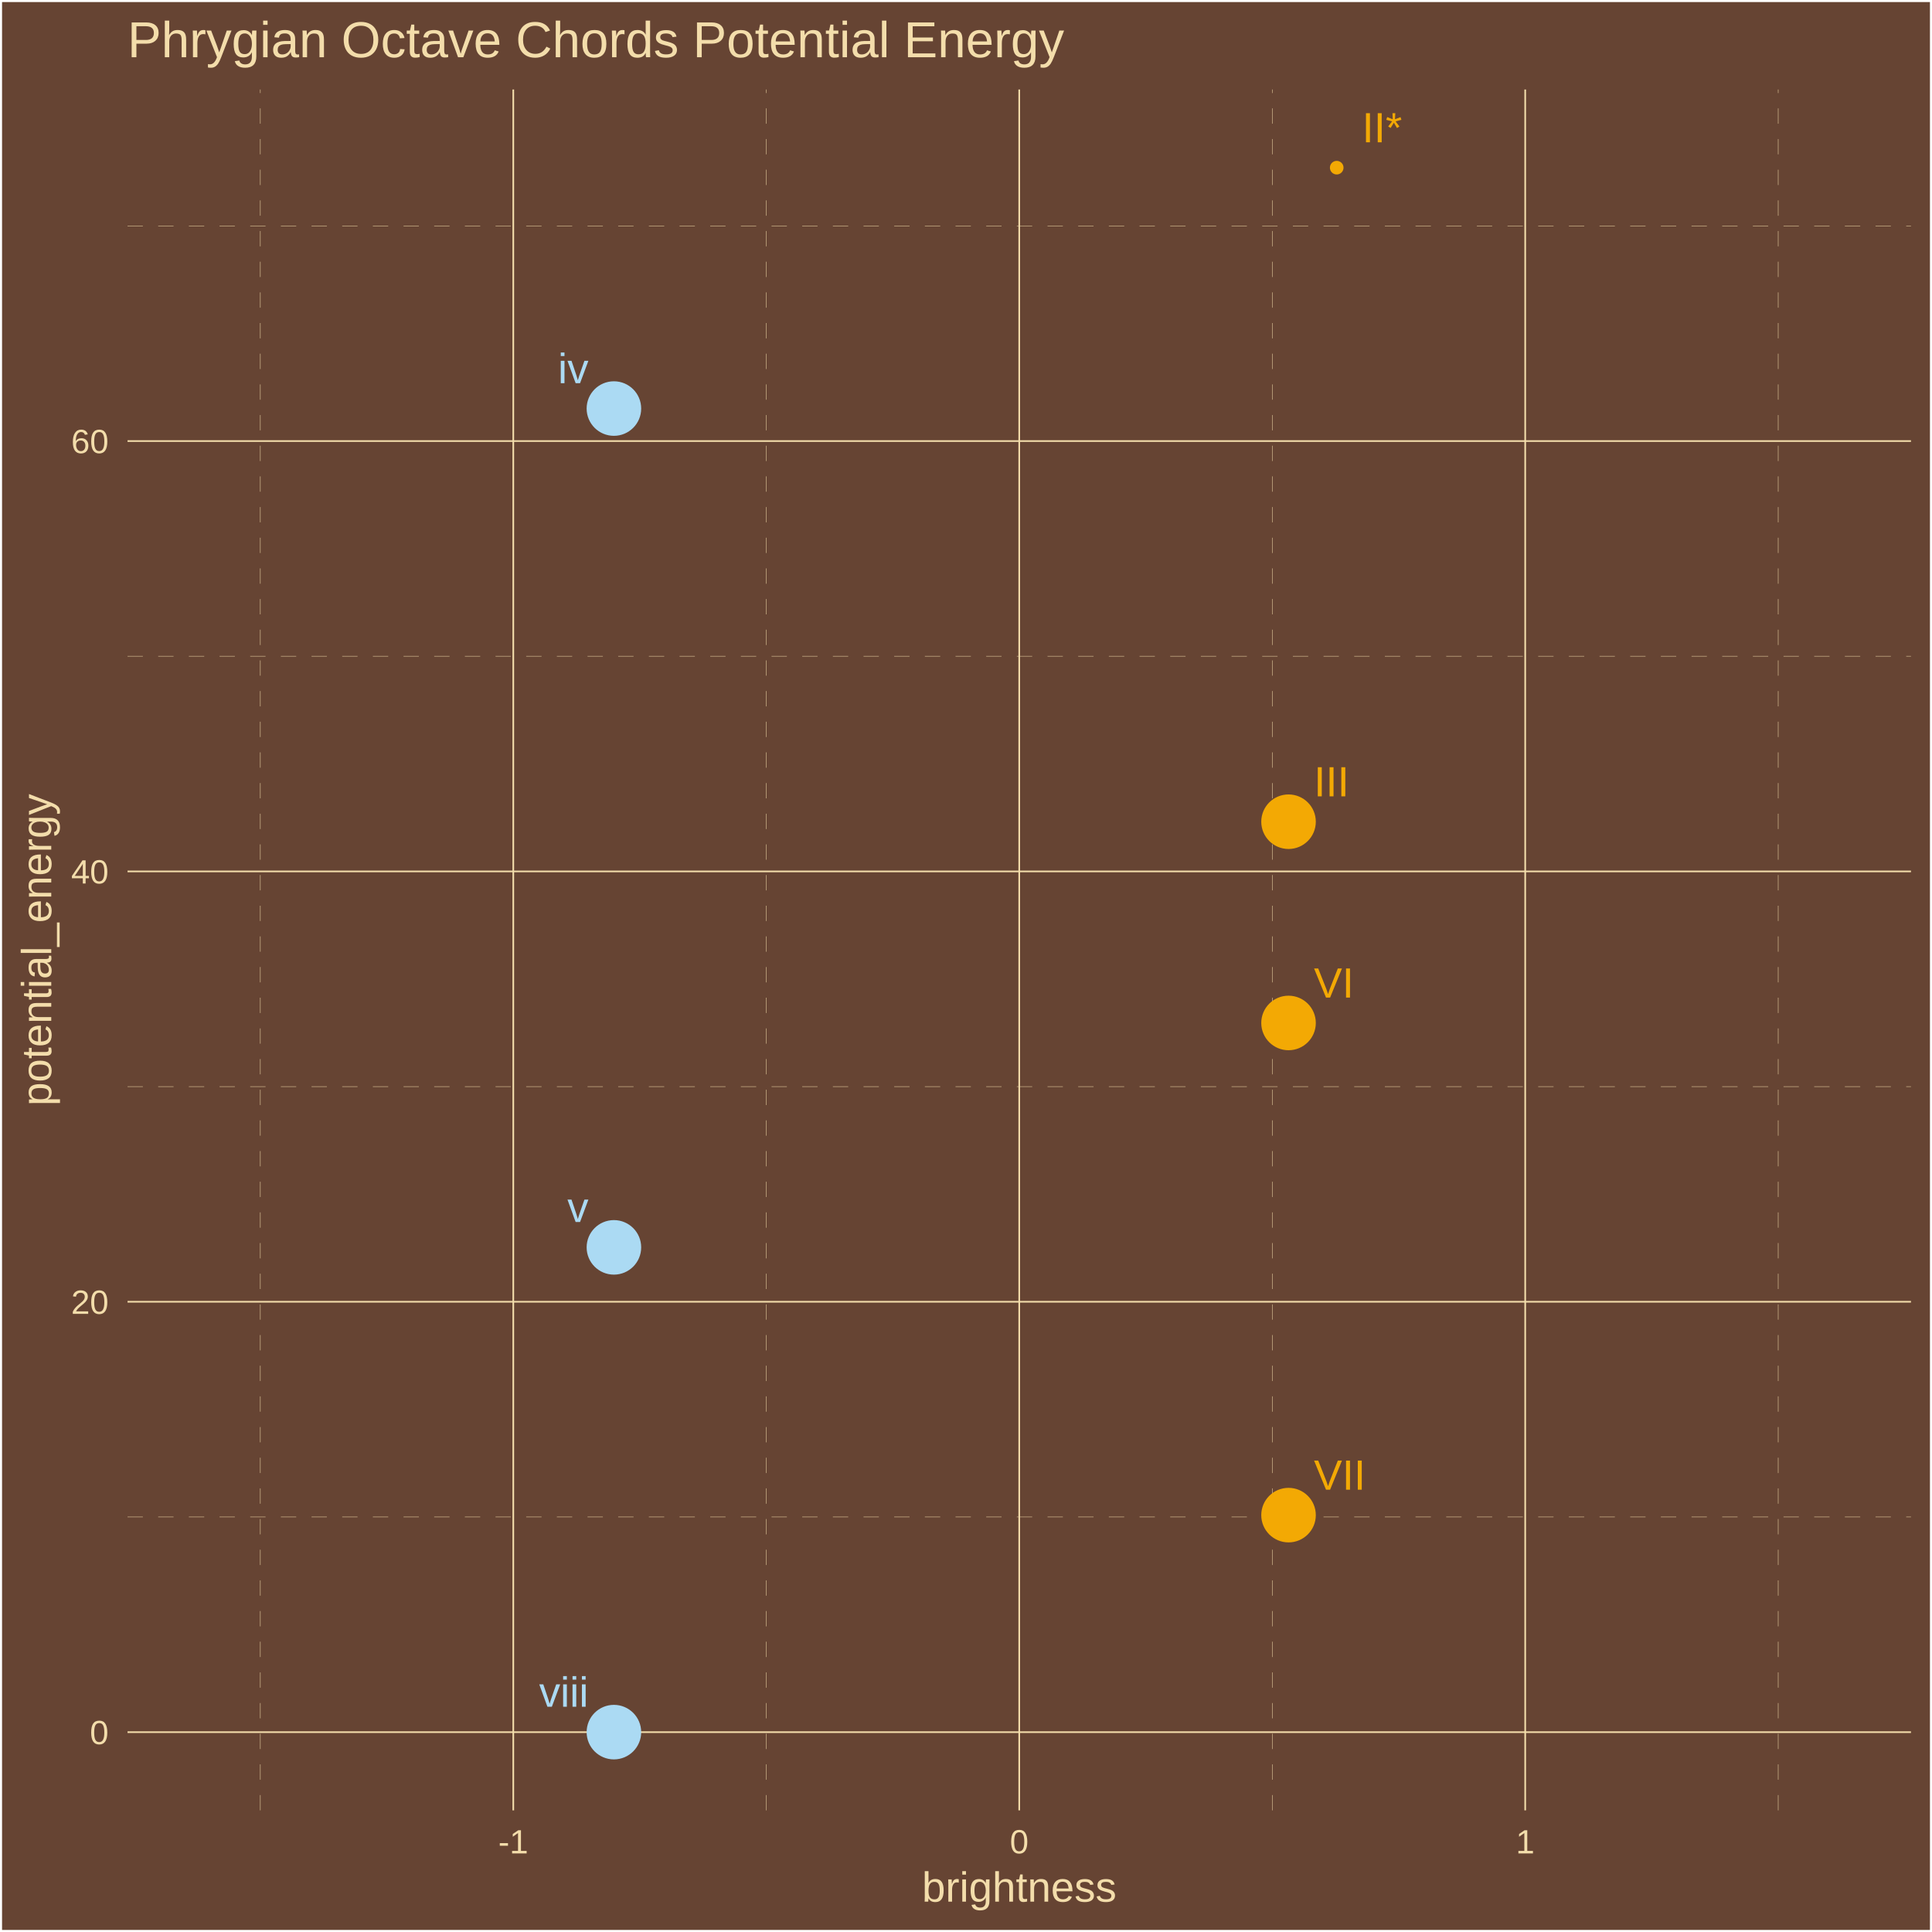
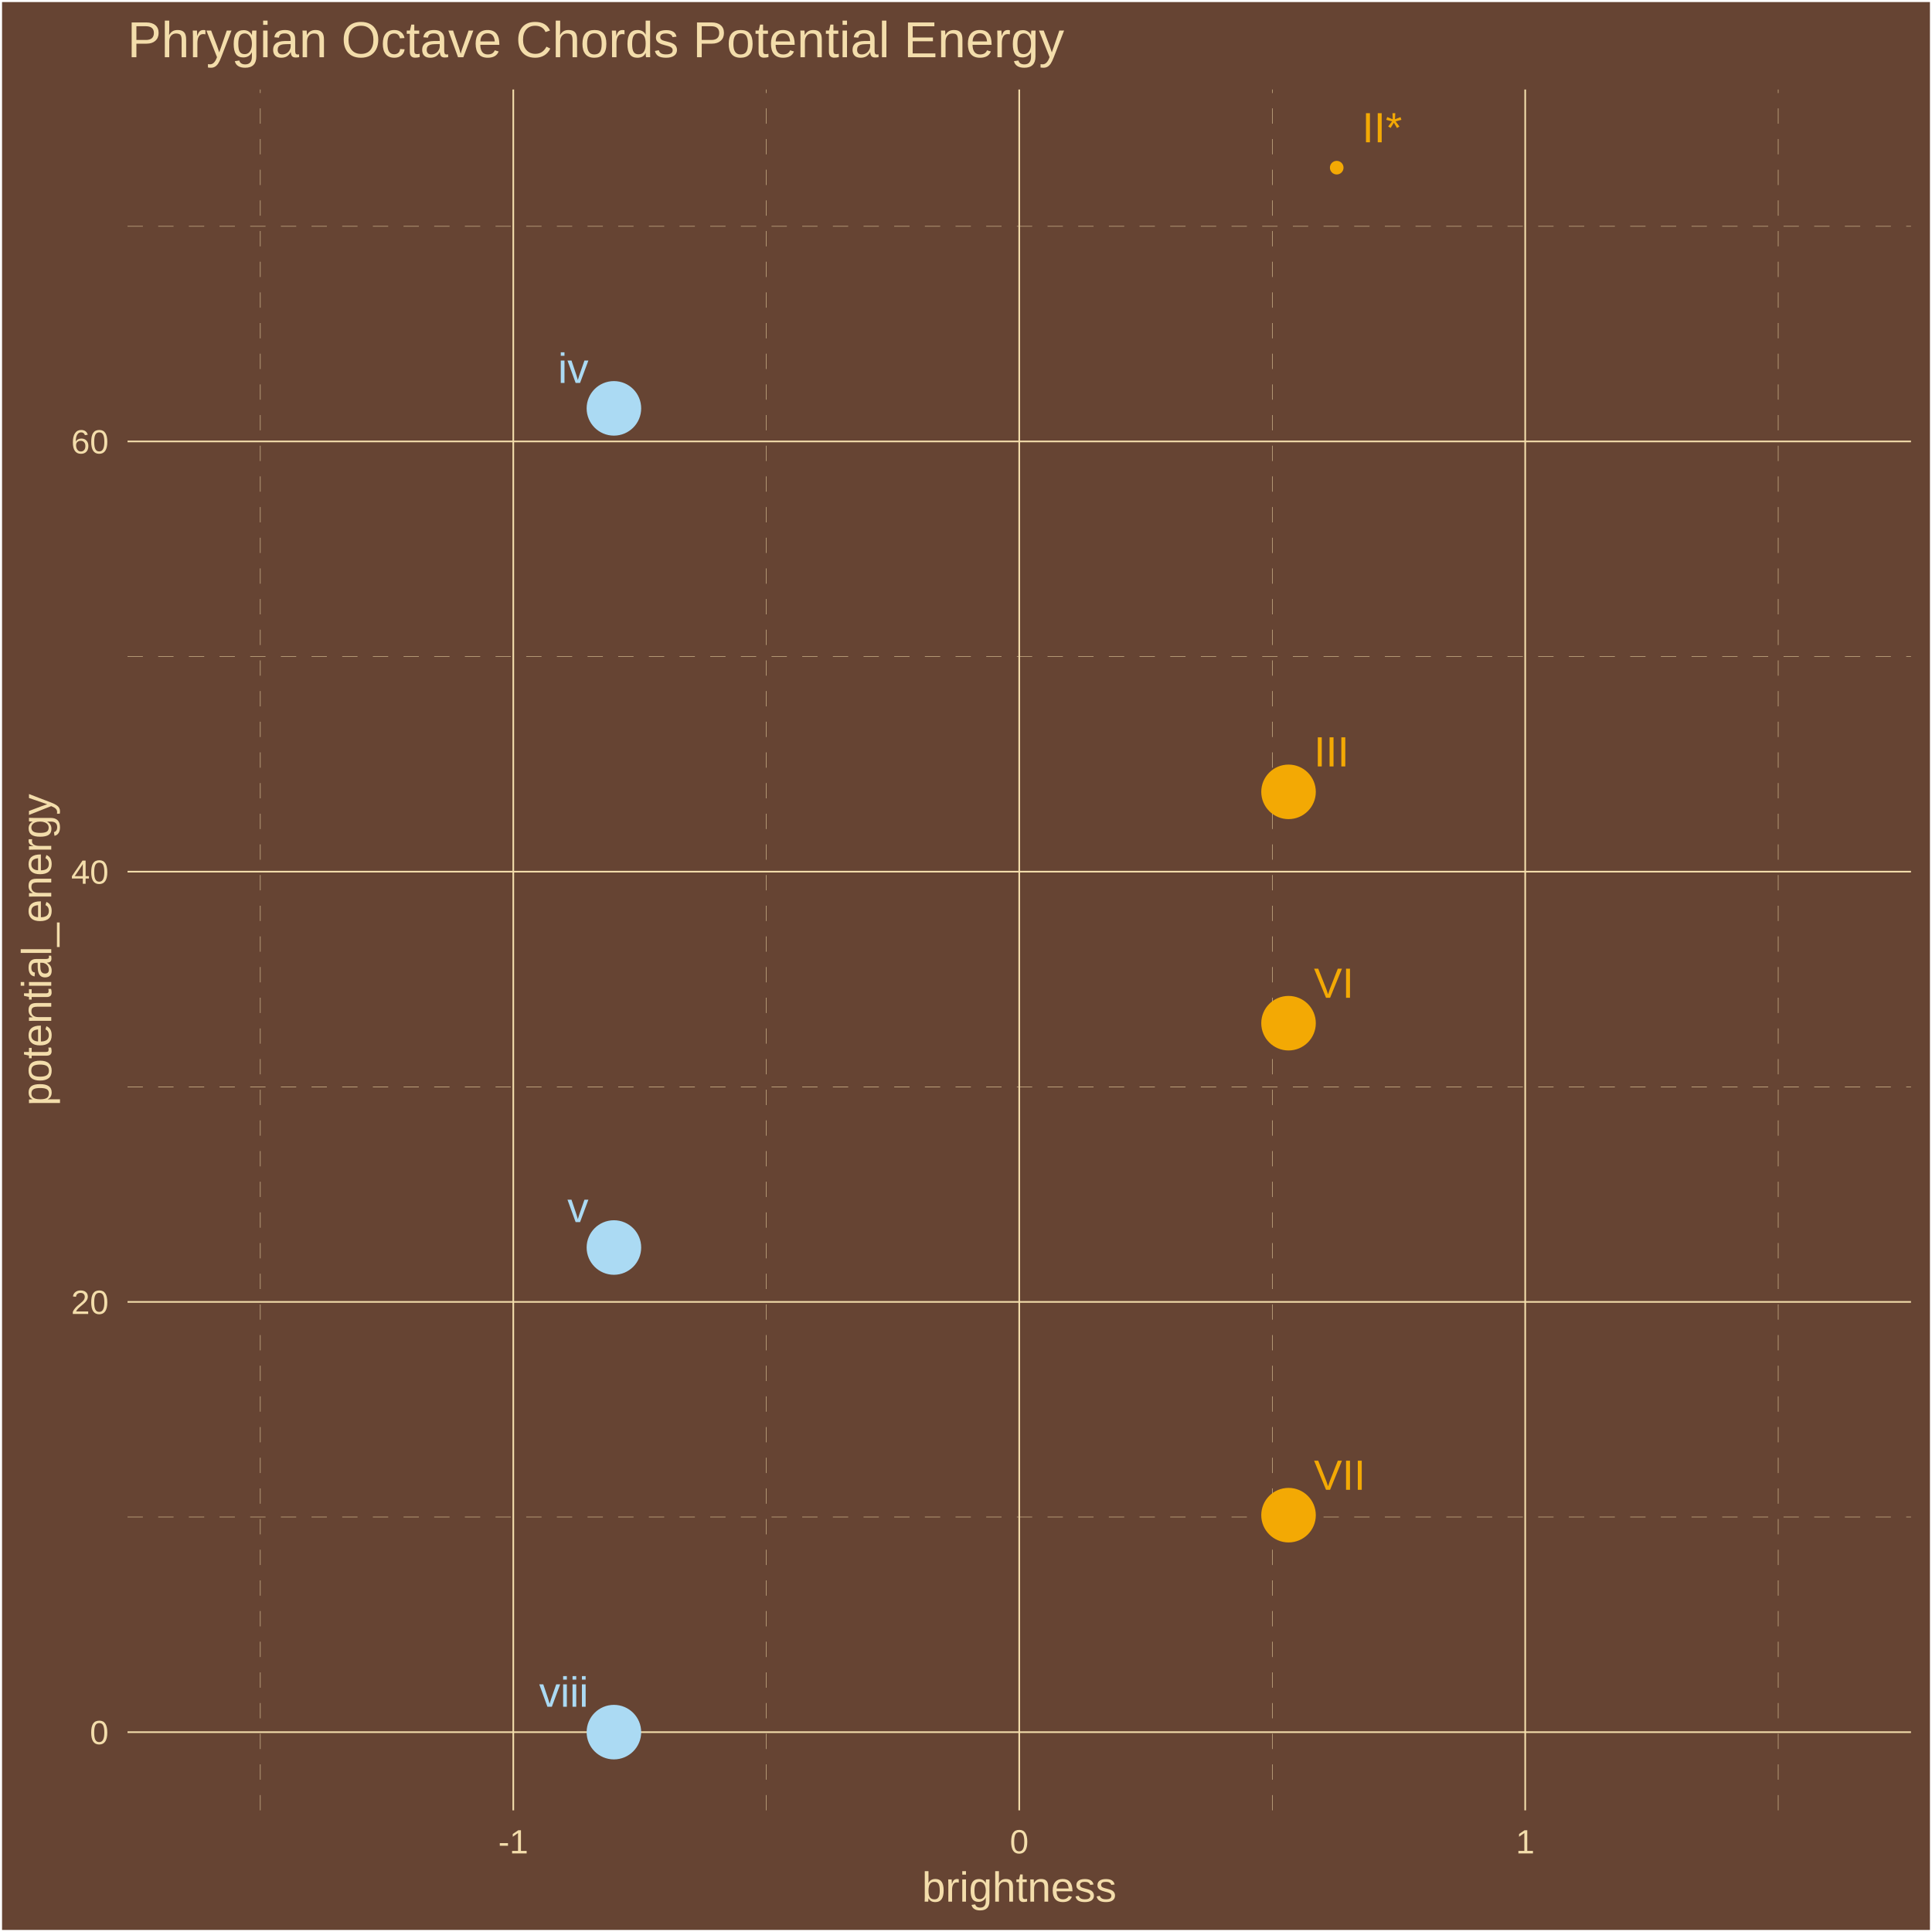
<svg xmlns="http://www.w3.org/2000/svg" class="svglite" width="504.00pt" height="504.00pt" viewBox="0 0 504.00 504.00">
  <defs>
    <style type="text/css">
    .svglite line, .svglite polyline, .svglite polygon, .svglite path, .svglite rect, .svglite circle {
      fill: none;
      stroke: #000000;
      stroke-linecap: round;
      stroke-linejoin: round;
      stroke-miterlimit: 10.00;
    }
    .svglite text {
      white-space: pre;
    }
  </style>
  </defs>
  <rect width="100%" height="100%" style="stroke: none; fill: #664433;" />
  <defs>
    <clipPath id="cpMC4wMHw1MDQuMDB8MC4wMHw1MDQuMDA=">
      <rect x="0.00" y="0.00" width="504.00" height="504.00" />
    </clipPath>
  </defs>
  <g clip-path="url(#cpMC4wMHw1MDQuMDB8MC4wMHw1MDQuMDA=)">
    <rect x="0.00" y="0" width="504.00" height="504.00" style="stroke-width: 1.07; stroke: #FFFFFF; fill: #664433;" />
  </g>
  <defs>
    <clipPath id="cpMzMuMjd8NDk4LjUyfDIzLjM0fDQ3Mi4yNw==">
      <rect x="33.27" y="23.34" width="465.25" height="448.93" />
    </clipPath>
  </defs>
  <g clip-path="url(#cpMzMuMjd8NDk4LjUyfDIzLjM0fDQ3Mi4yNw==)">
    <rect x="33.27" y="23.34" width="465.25" height="448.93" style="stroke-width: 1.07; stroke: none; fill: #664433;" />
-     <polyline points="33.27,395.73 498.52,395.73 " style="stroke-width: 0.11; stroke: #F3DDAB; stroke-dasharray: 4.00,4.00; stroke-linecap: butt;" />
-     <polyline points="33.27,283.46 498.52,283.46 " style="stroke-width: 0.11; stroke: #F3DDAB; stroke-dasharray: 4.00,4.00; stroke-linecap: butt;" />
-     <polyline points="33.27,171.19 498.52,171.19 " style="stroke-width: 0.11; stroke: #F3DDAB; stroke-dasharray: 4.00,4.00; stroke-linecap: butt;" />
-     <polyline points="33.27,58.93 498.52,58.93 " style="stroke-width: 0.11; stroke: #F3DDAB; stroke-dasharray: 4.00,4.00; stroke-linecap: butt;" />
+     <polyline points="33.27,395.74 498.52,395.74 " style="stroke-width: 0.11; stroke: #F3DDAB; stroke-dasharray: 4.00,4.00; stroke-linecap: butt;" />
+     <polyline points="33.27,283.51 498.52,283.51 " style="stroke-width: 0.11; stroke: #F3DDAB; stroke-dasharray: 4.00,4.00; stroke-linecap: butt;" />
+     <polyline points="33.27,171.27 498.52,171.27 " style="stroke-width: 0.11; stroke: #F3DDAB; stroke-dasharray: 4.00,4.00; stroke-linecap: butt;" />
+     <polyline points="33.27,59.04 498.52,59.04 " style="stroke-width: 0.11; stroke: #F3DDAB; stroke-dasharray: 4.00,4.00; stroke-linecap: butt;" />
    <polyline points="67.91,472.27 67.91,23.34 " style="stroke-width: 0.11; stroke: #F3DDAB; stroke-dasharray: 4.00,4.00; stroke-linecap: butt;" />
    <polyline points="199.90,472.27 199.90,23.34 " style="stroke-width: 0.11; stroke: #F3DDAB; stroke-dasharray: 4.00,4.00; stroke-linecap: butt;" />
    <polyline points="331.89,472.27 331.89,23.34 " style="stroke-width: 0.11; stroke: #F3DDAB; stroke-dasharray: 4.00,4.00; stroke-linecap: butt;" />
    <polyline points="463.88,472.27 463.88,23.34 " style="stroke-width: 0.11; stroke: #F3DDAB; stroke-dasharray: 4.00,4.00; stroke-linecap: butt;" />
    <polyline points="33.27,451.86 498.52,451.86 " style="stroke-width: 0.43; stroke: #F3DDAB; stroke-linecap: butt;" />
-     <polyline points="33.27,339.59 498.52,339.59 " style="stroke-width: 0.43; stroke: #F3DDAB; stroke-linecap: butt;" />
-     <polyline points="33.27,227.33 498.52,227.33 " style="stroke-width: 0.43; stroke: #F3DDAB; stroke-linecap: butt;" />
-     <polyline points="33.27,115.06 498.52,115.06 " style="stroke-width: 0.43; stroke: #F3DDAB; stroke-linecap: butt;" />
+     <polyline points="33.27,339.63 498.52,339.63 " style="stroke-width: 0.43; stroke: #F3DDAB; stroke-linecap: butt;" />
+     <polyline points="33.27,227.39 498.52,227.39 " style="stroke-width: 0.43; stroke: #F3DDAB; stroke-linecap: butt;" />
+     <polyline points="33.27,115.16 498.52,115.16 " style="stroke-width: 0.43; stroke: #F3DDAB; stroke-linecap: butt;" />
    <polyline points="133.90,472.27 133.90,23.34 " style="stroke-width: 0.43; stroke: #F3DDAB; stroke-linecap: butt;" />
    <polyline points="265.89,472.27 265.89,23.34 " style="stroke-width: 0.43; stroke: #F3DDAB; stroke-linecap: butt;" />
    <polyline points="397.88,472.27 397.88,23.34 " style="stroke-width: 0.43; stroke: #F3DDAB; stroke-linecap: butt;" />
    <circle cx="160.15" cy="451.86" r="6.76" style="stroke-width: 0.71; stroke: #ABDAF3; fill: #ABDAF3;" />
-     <circle cx="336.14" cy="395.25" r="6.76" style="stroke-width: 0.71; stroke: #F3A904; fill: #F3A904;" />
-     <circle cx="336.14" cy="266.86" r="6.76" style="stroke-width: 0.71; stroke: #F3A904; fill: #F3A904;" />
-     <circle cx="160.15" cy="325.40" r="6.76" style="stroke-width: 0.71; stroke: #ABDAF3; fill: #ABDAF3;" />
-     <circle cx="160.15" cy="106.58" r="6.76" style="stroke-width: 0.71; stroke: #ABDAF3; fill: #ABDAF3;" />
-     <circle cx="336.14" cy="214.36" r="6.76" style="stroke-width: 0.71; stroke: #F3A904; fill: #F3A904;" />
+     <circle cx="336.14" cy="395.26" r="6.76" style="stroke-width: 0.71; stroke: #F3A904; fill: #F3A904;" />
+     <circle cx="336.14" cy="266.92" r="6.76" style="stroke-width: 0.71; stroke: #F3A904; fill: #F3A904;" />
+     <circle cx="160.15" cy="325.44" r="6.76" style="stroke-width: 0.71; stroke: #ABDAF3; fill: #ABDAF3;" />
+     <circle cx="160.15" cy="106.53" r="6.76" style="stroke-width: 0.71; stroke: #ABDAF3; fill: #ABDAF3;" />
+     <circle cx="336.14" cy="206.57" r="6.76" style="stroke-width: 0.71; stroke: #F3A904; fill: #F3A904;" />
    <circle cx="348.71" cy="43.74" r="1.42" style="stroke-width: 0.71; stroke: #F3A904; fill: #F3A904;" />
    <polygon points="135.06,451.86 157.99,451.86 157.91,451.86 158.26,451.84 158.60,451.77 158.92,451.65 159.22,451.48 159.49,451.26 159.72,451.00 159.91,450.70 160.04,450.38 160.13,450.05 160.15,449.70 160.15,449.70 160.15,431.71 160.15,431.71 160.13,431.36 160.04,431.02 159.91,430.70 159.72,430.41 159.49,430.15 159.22,429.93 158.92,429.76 158.60,429.63 158.26,429.56 157.99,429.55 135.06,429.55 135.32,429.56 134.97,429.55 134.62,429.59 134.29,429.69 133.98,429.84 133.69,430.03 133.44,430.28 133.23,430.55 133.07,430.86 132.96,431.19 132.90,431.53 132.90,431.71 132.90,449.70 132.90,449.53 132.90,449.87 132.96,450.22 133.07,450.55 133.23,450.85 133.44,451.13 133.69,451.37 133.98,451.57 134.29,451.72 134.62,451.82 134.97,451.86 " style="stroke-width: nan; stroke: none;" />
    <text x="153.53" y="445.24" text-anchor="end" style="font-size: 11.04px;fill: #ABDAF3; font-family: &quot;Arial&quot;;" textLength="12.86px" lengthAdjust="spacingAndGlyphs">viii</text>
-     <polygon points="338.30,395.25 361.87,395.25 361.79,395.25 362.13,395.23 362.47,395.16 362.80,395.04 363.10,394.86 363.37,394.64 363.60,394.38 363.79,394.09 363.92,393.77 364.01,393.43 364.03,393.09 364.03,393.09 364.03,375.09 364.03,375.09 364.01,374.75 363.92,374.41 363.79,374.09 363.60,373.80 363.37,373.54 363.10,373.32 362.80,373.14 362.47,373.02 362.13,372.95 361.87,372.93 338.30,372.93 338.56,372.95 338.21,372.94 337.87,372.98 337.53,373.07 337.22,373.22 336.93,373.42 336.68,373.66 336.47,373.94 336.31,374.25 336.20,374.58 336.15,374.92 336.14,375.09 336.14,393.09 336.15,392.91 336.15,393.26 336.20,393.60 336.31,393.93 336.47,394.24 336.68,394.52 336.93,394.76 337.22,394.96 337.53,395.11 337.87,395.20 338.21,395.25 " style="stroke-width: nan; stroke: none;" />
-     <text x="342.76" y="388.62" style="font-size: 11.04px;fill: #F3A904; font-family: &quot;Arial&quot;;" textLength="13.49px" lengthAdjust="spacingAndGlyphs">VII</text>
-     <polygon points="338.30,266.86 358.81,266.86 358.72,266.86 359.07,266.85 359.41,266.78 359.73,266.66 360.03,266.48 360.30,266.26 360.53,266.00 360.72,265.71 360.85,265.39 360.94,265.05 360.97,264.70 360.97,264.70 360.97,246.71 360.97,246.71 360.94,246.36 360.85,246.03 360.72,245.71 360.53,245.41 360.30,245.15 360.03,244.93 359.73,244.76 359.41,244.64 359.07,244.57 358.81,244.55 338.30,244.55 338.56,244.57 338.21,244.55 337.87,244.59 337.53,244.69 337.22,244.84 336.93,245.04 336.68,245.28 336.47,245.56 336.31,245.86 336.20,246.19 336.15,246.54 336.14,246.71 336.14,264.70 336.15,264.53 336.15,264.88 336.20,265.22 336.31,265.55 336.47,265.86 336.68,266.14 336.93,266.38 337.22,266.57 337.53,266.72 337.87,266.82 338.21,266.86 " style="stroke-width: nan; stroke: none;" />
-     <text x="342.76" y="260.24" style="font-size: 11.04px;fill: #F3A904; font-family: &quot;Arial&quot;;" textLength="10.43px" lengthAdjust="spacingAndGlyphs">VI</text>
-     <polygon points="142.40,325.40 157.99,325.40 157.91,325.40 158.26,325.38 158.60,325.31 158.92,325.19 159.22,325.02 159.49,324.80 159.72,324.54 159.91,324.24 160.04,323.92 160.13,323.59 160.15,323.24 160.15,323.24 160.15,305.25 160.15,305.25 160.13,304.90 160.04,304.56 159.91,304.24 159.72,303.95 159.49,303.69 159.22,303.47 158.92,303.29 158.60,303.17 158.26,303.10 157.99,303.09 142.40,303.09 142.66,303.10 142.31,303.09 141.97,303.13 141.63,303.23 141.32,303.38 141.03,303.57 140.78,303.81 140.57,304.09 140.41,304.40 140.30,304.73 140.25,305.07 140.24,305.25 140.24,323.24 140.25,323.07 140.25,323.41 140.30,323.76 140.41,324.09 140.57,324.39 140.78,324.67 141.03,324.91 141.32,325.11 141.63,325.26 141.97,325.36 142.31,325.40 " style="stroke-width: nan; stroke: none;" />
-     <text x="153.53" y="318.78" text-anchor="end" style="font-size: 11.04px;fill: #ABDAF3; font-family: &quot;Arial&quot;;" textLength="5.52px" lengthAdjust="spacingAndGlyphs">v</text>
-     <polygon points="139.95,106.58 157.99,106.58 157.91,106.58 158.26,106.57 158.60,106.50 158.92,106.37 159.22,106.20 159.49,105.98 159.72,105.72 159.91,105.43 160.04,105.11 160.13,104.77 160.15,104.42 160.15,104.42 160.15,86.43 160.15,86.43 160.13,86.08 160.04,85.74 159.91,85.42 159.72,85.13 159.49,84.87 159.22,84.65 158.92,84.48 158.60,84.35 158.26,84.28 157.99,84.27 139.95,84.27 140.21,84.28 139.86,84.27 139.52,84.31 139.19,84.41 138.87,84.56 138.59,84.76 138.33,85.00 138.13,85.27 137.96,85.58 137.85,85.91 137.80,86.25 137.79,86.43 137.79,104.42 137.80,104.25 137.80,104.60 137.85,104.94 137.96,105.27 138.13,105.58 138.33,105.85 138.59,106.09 138.87,106.29 139.19,106.44 139.52,106.54 139.86,106.58 " style="stroke-width: nan; stroke: none;" />
-     <text x="153.53" y="99.96" text-anchor="end" style="font-size: 11.04px;fill: #ABDAF3; font-family: &quot;Arial&quot;;" textLength="7.96px" lengthAdjust="spacingAndGlyphs">iv</text>
-     <polygon points="338.30,214.36 357.58,214.36 357.50,214.36 357.84,214.35 358.18,214.28 358.51,214.16 358.81,213.98 359.08,213.76 359.31,213.50 359.49,213.21 359.63,212.89 359.71,212.55 359.74,212.20 359.74,212.20 359.74,194.21 359.74,194.21 359.71,193.86 359.63,193.53 359.49,193.21 359.31,192.91 359.08,192.65 358.81,192.43 358.51,192.26 358.18,192.14 357.84,192.07 357.58,192.05 338.30,192.05 338.56,192.07 338.21,192.05 337.87,192.09 337.53,192.19 337.22,192.34 336.93,192.54 336.68,192.78 336.47,193.06 336.31,193.36 336.20,193.69 336.15,194.04 336.14,194.21 336.14,212.20 336.15,212.03 336.15,212.38 336.20,212.72 336.31,213.05 336.47,213.36 336.68,213.64 336.93,213.88 337.22,214.07 337.53,214.22 337.87,214.32 338.21,214.36 " style="stroke-width: nan; stroke: none;" />
-     <text x="342.76" y="207.74" style="font-size: 11.04px;fill: #F3A904; font-family: &quot;Arial&quot;;" textLength="9.20px" lengthAdjust="spacingAndGlyphs">III</text>
+     <polygon points="338.30,395.26 361.87,395.26 361.79,395.26 362.13,395.25 362.47,395.18 362.80,395.05 363.10,394.88 363.37,394.66 363.60,394.40 363.79,394.11 363.92,393.79 364.01,393.45 364.03,393.10 364.03,393.10 364.03,375.11 364.03,375.11 364.01,374.76 363.92,374.43 363.79,374.11 363.60,373.81 363.37,373.55 363.10,373.33 362.80,373.16 362.47,373.04 362.13,372.97 361.87,372.95 338.30,372.95 338.56,372.97 338.21,372.95 337.87,372.99 337.53,373.09 337.22,373.24 336.93,373.44 336.68,373.68 336.47,373.96 336.31,374.26 336.20,374.59 336.15,374.94 336.14,375.11 336.14,393.10 336.15,392.93 336.15,393.28 336.20,393.62 336.31,393.95 336.47,394.26 336.68,394.54 336.93,394.78 337.22,394.97 337.53,395.12 337.87,395.22 338.21,395.26 " style="stroke-width: nan; stroke: none;" />
+     <text x="342.76" y="388.64" style="font-size: 11.04px;fill: #F3A904; font-family: &quot;Arial&quot;;" textLength="13.49px" lengthAdjust="spacingAndGlyphs">VII</text>
+     <polygon points="338.30,266.92 358.81,266.92 358.72,266.91 359.07,266.90 359.41,266.83 359.73,266.71 360.03,266.53 360.30,266.31 360.53,266.05 360.72,265.76 360.85,265.44 360.94,265.10 360.97,264.76 360.97,264.76 360.97,246.76 360.97,246.76 360.94,246.42 360.85,246.08 360.72,245.76 360.53,245.47 360.30,245.21 360.03,244.99 359.73,244.81 359.41,244.69 359.07,244.62 358.81,244.60 338.30,244.60 338.56,244.62 338.21,244.61 337.87,244.65 337.53,244.74 337.22,244.89 336.93,245.09 336.68,245.33 336.47,245.61 336.31,245.92 336.20,246.25 336.15,246.59 336.14,246.76 336.14,264.76 336.15,264.58 336.15,264.93 336.20,265.27 336.31,265.60 336.47,265.91 336.68,266.19 336.93,266.43 337.22,266.63 337.53,266.78 337.87,266.87 338.21,266.91 " style="stroke-width: nan; stroke: none;" />
+     <text x="342.76" y="260.29" style="font-size: 11.04px;fill: #F3A904; font-family: &quot;Arial&quot;;" textLength="10.43px" lengthAdjust="spacingAndGlyphs">VI</text>
+     <polygon points="142.40,325.44 157.99,325.44 157.91,325.43 158.26,325.42 158.60,325.35 158.92,325.23 159.22,325.05 159.49,324.83 159.72,324.57 159.91,324.28 160.04,323.96 160.13,323.62 160.15,323.28 160.15,323.28 160.15,305.28 160.15,305.28 160.13,304.94 160.04,304.60 159.91,304.28 159.72,303.98 159.49,303.72 159.22,303.50 158.92,303.33 158.60,303.21 158.26,303.14 157.99,303.12 142.40,303.12 142.66,303.14 142.31,303.12 141.97,303.17 141.63,303.26 141.32,303.41 141.03,303.61 140.78,303.85 140.57,304.13 140.41,304.44 140.30,304.77 140.25,305.11 140.24,305.28 140.24,323.28 140.25,323.10 140.25,323.45 140.30,323.79 140.41,324.12 140.57,324.43 140.78,324.71 141.03,324.95 141.32,325.15 141.63,325.29 141.97,325.39 142.31,325.43 " style="stroke-width: nan; stroke: none;" />
+     <text x="153.53" y="318.81" text-anchor="end" style="font-size: 11.04px;fill: #ABDAF3; font-family: &quot;Arial&quot;;" textLength="5.52px" lengthAdjust="spacingAndGlyphs">v</text>
+     <polygon points="139.95,106.53 157.99,106.53 157.91,106.52 158.26,106.51 158.60,106.44 158.92,106.32 159.22,106.14 159.49,105.92 159.72,105.66 159.91,105.37 160.04,105.05 160.13,104.71 160.15,104.37 160.15,104.37 160.15,86.37 160.15,86.37 160.13,86.03 160.04,85.69 159.91,85.37 159.72,85.07 159.49,84.81 159.22,84.59 158.92,84.42 158.60,84.30 158.26,84.23 157.99,84.21 139.95,84.21 140.21,84.23 139.86,84.21 139.52,84.26 139.19,84.35 138.87,84.50 138.59,84.70 138.33,84.94 138.13,85.22 137.96,85.53 137.85,85.86 137.80,86.20 137.79,86.37 137.79,104.37 137.80,104.19 137.80,104.54 137.85,104.88 137.96,105.21 138.13,105.52 138.33,105.80 138.59,106.04 138.87,106.24 139.19,106.38 139.52,106.48 139.86,106.52 " style="stroke-width: nan; stroke: none;" />
+     <text x="153.53" y="99.90" text-anchor="end" style="font-size: 11.04px;fill: #ABDAF3; font-family: &quot;Arial&quot;;" textLength="7.96px" lengthAdjust="spacingAndGlyphs">iv</text>
+     <polygon points="338.30,206.57 357.58,206.57 357.50,206.56 357.84,206.55 358.18,206.48 358.51,206.36 358.81,206.18 359.08,205.96 359.31,205.70 359.49,205.41 359.63,205.09 359.71,204.75 359.74,204.41 359.74,204.41 359.74,186.41 359.74,186.41 359.71,186.07 359.63,185.73 359.49,185.41 359.31,185.12 359.08,184.86 358.81,184.64 358.51,184.46 358.18,184.34 357.84,184.27 357.58,184.25 338.30,184.25 338.56,184.27 338.21,184.26 337.87,184.30 337.53,184.39 337.22,184.54 336.93,184.74 336.68,184.98 336.47,185.26 336.31,185.57 336.20,185.90 336.15,186.24 336.14,186.41 336.14,204.41 336.15,204.23 336.15,204.58 336.20,204.92 336.31,205.25 336.47,205.56 336.68,205.84 336.93,206.08 337.22,206.28 337.53,206.43 337.87,206.52 338.21,206.56 " style="stroke-width: nan; stroke: none;" />
+     <text x="342.76" y="199.94" style="font-size: 11.04px;fill: #F3A904; font-family: &quot;Arial&quot;;" textLength="9.20px" lengthAdjust="spacingAndGlyphs">III</text>
    <polygon points="350.87,43.74 371.38,43.74 371.29,43.74 371.64,43.73 371.98,43.66 372.30,43.53 372.60,43.36 372.87,43.14 373.10,42.88 373.29,42.59 373.43,42.27 373.51,41.93 373.54,41.58 373.54,41.58 373.54,23.59 373.54,23.59 373.51,23.24 373.43,22.90 373.29,22.59 373.10,22.29 372.87,22.03 372.60,21.81 372.30,21.64 371.98,21.51 371.64,21.44 371.38,21.43 350.87,21.43 351.13,21.44 350.78,21.43 350.44,21.47 350.10,21.57 349.79,21.72 349.50,21.92 349.25,22.16 349.05,22.43 348.88,22.74 348.77,23.07 348.72,23.42 348.71,23.59 348.71,41.58 348.72,41.41 348.72,41.76 348.77,42.10 348.88,42.43 349.05,42.74 349.25,43.01 349.50,43.25 349.79,43.45 350.10,43.60 350.44,43.70 350.78,43.74 " style="stroke-width: nan; stroke: none;" />
    <text x="355.33" y="37.12" style="font-size: 11.04px;fill: #F3A904; font-family: &quot;Arial&quot;;" textLength="10.43px" lengthAdjust="spacingAndGlyphs">II*</text>
  </g>
  <g clip-path="url(#cpMC4wMHw1MDQuMDB8MC4wMHw1MDQuMDA=)">
    <text x="28.34" y="455.01" text-anchor="end" style="font-size: 8.80px;fill: #F3DDAB; font-family: &quot;Arial&quot;;" textLength="4.90px" lengthAdjust="spacingAndGlyphs">0</text>
-     <text x="28.34" y="342.75" text-anchor="end" style="font-size: 8.80px;fill: #F3DDAB; font-family: &quot;Arial&quot;;" textLength="9.79px" lengthAdjust="spacingAndGlyphs">20</text>
-     <text x="28.34" y="230.48" text-anchor="end" style="font-size: 8.80px;fill: #F3DDAB; font-family: &quot;Arial&quot;;" textLength="9.79px" lengthAdjust="spacingAndGlyphs">40</text>
-     <text x="28.34" y="118.22" text-anchor="end" style="font-size: 8.80px;fill: #F3DDAB; font-family: &quot;Arial&quot;;" textLength="9.79px" lengthAdjust="spacingAndGlyphs">60</text>
+     <text x="28.34" y="342.78" text-anchor="end" style="font-size: 8.80px;fill: #F3DDAB; font-family: &quot;Arial&quot;;" textLength="9.79px" lengthAdjust="spacingAndGlyphs">20</text>
+     <text x="28.34" y="230.55" text-anchor="end" style="font-size: 8.80px;fill: #F3DDAB; font-family: &quot;Arial&quot;;" textLength="9.79px" lengthAdjust="spacingAndGlyphs">40</text>
+     <text x="28.34" y="118.31" text-anchor="end" style="font-size: 8.80px;fill: #F3DDAB; font-family: &quot;Arial&quot;;" textLength="9.79px" lengthAdjust="spacingAndGlyphs">60</text>
    <text x="133.90" y="483.50" text-anchor="middle" style="font-size: 8.80px;fill: #F3DDAB; font-family: &quot;Arial&quot;;" textLength="7.83px" lengthAdjust="spacingAndGlyphs">-1</text>
    <text x="265.89" y="483.50" text-anchor="middle" style="font-size: 8.80px;fill: #F3DDAB; font-family: &quot;Arial&quot;;" textLength="4.90px" lengthAdjust="spacingAndGlyphs">0</text>
    <text x="397.88" y="483.50" text-anchor="middle" style="font-size: 8.80px;fill: #F3DDAB; font-family: &quot;Arial&quot;;" textLength="4.90px" lengthAdjust="spacingAndGlyphs">1</text>
    <text x="265.89" y="496.09" text-anchor="middle" style="font-size: 11.00px;fill: #F3DDAB; font-family: &quot;Arial&quot;;" textLength="50.76px" lengthAdjust="spacingAndGlyphs">brightness</text>
    <text transform="translate(13.37,247.80) rotate(-90)" text-anchor="middle" style="font-size: 11.00px;fill: #F3DDAB; font-family: &quot;Arial&quot;;" textLength="81.35px" lengthAdjust="spacingAndGlyphs">potential_energy</text>
    <text x="33.27" y="14.94" style="font-size: 13.20px;fill: #F3DDAB; font-family: &quot;Arial&quot;;" textLength="244.17px" lengthAdjust="spacingAndGlyphs">Phrygian Octave Chords Potential Energy</text>
  </g>
</svg>
